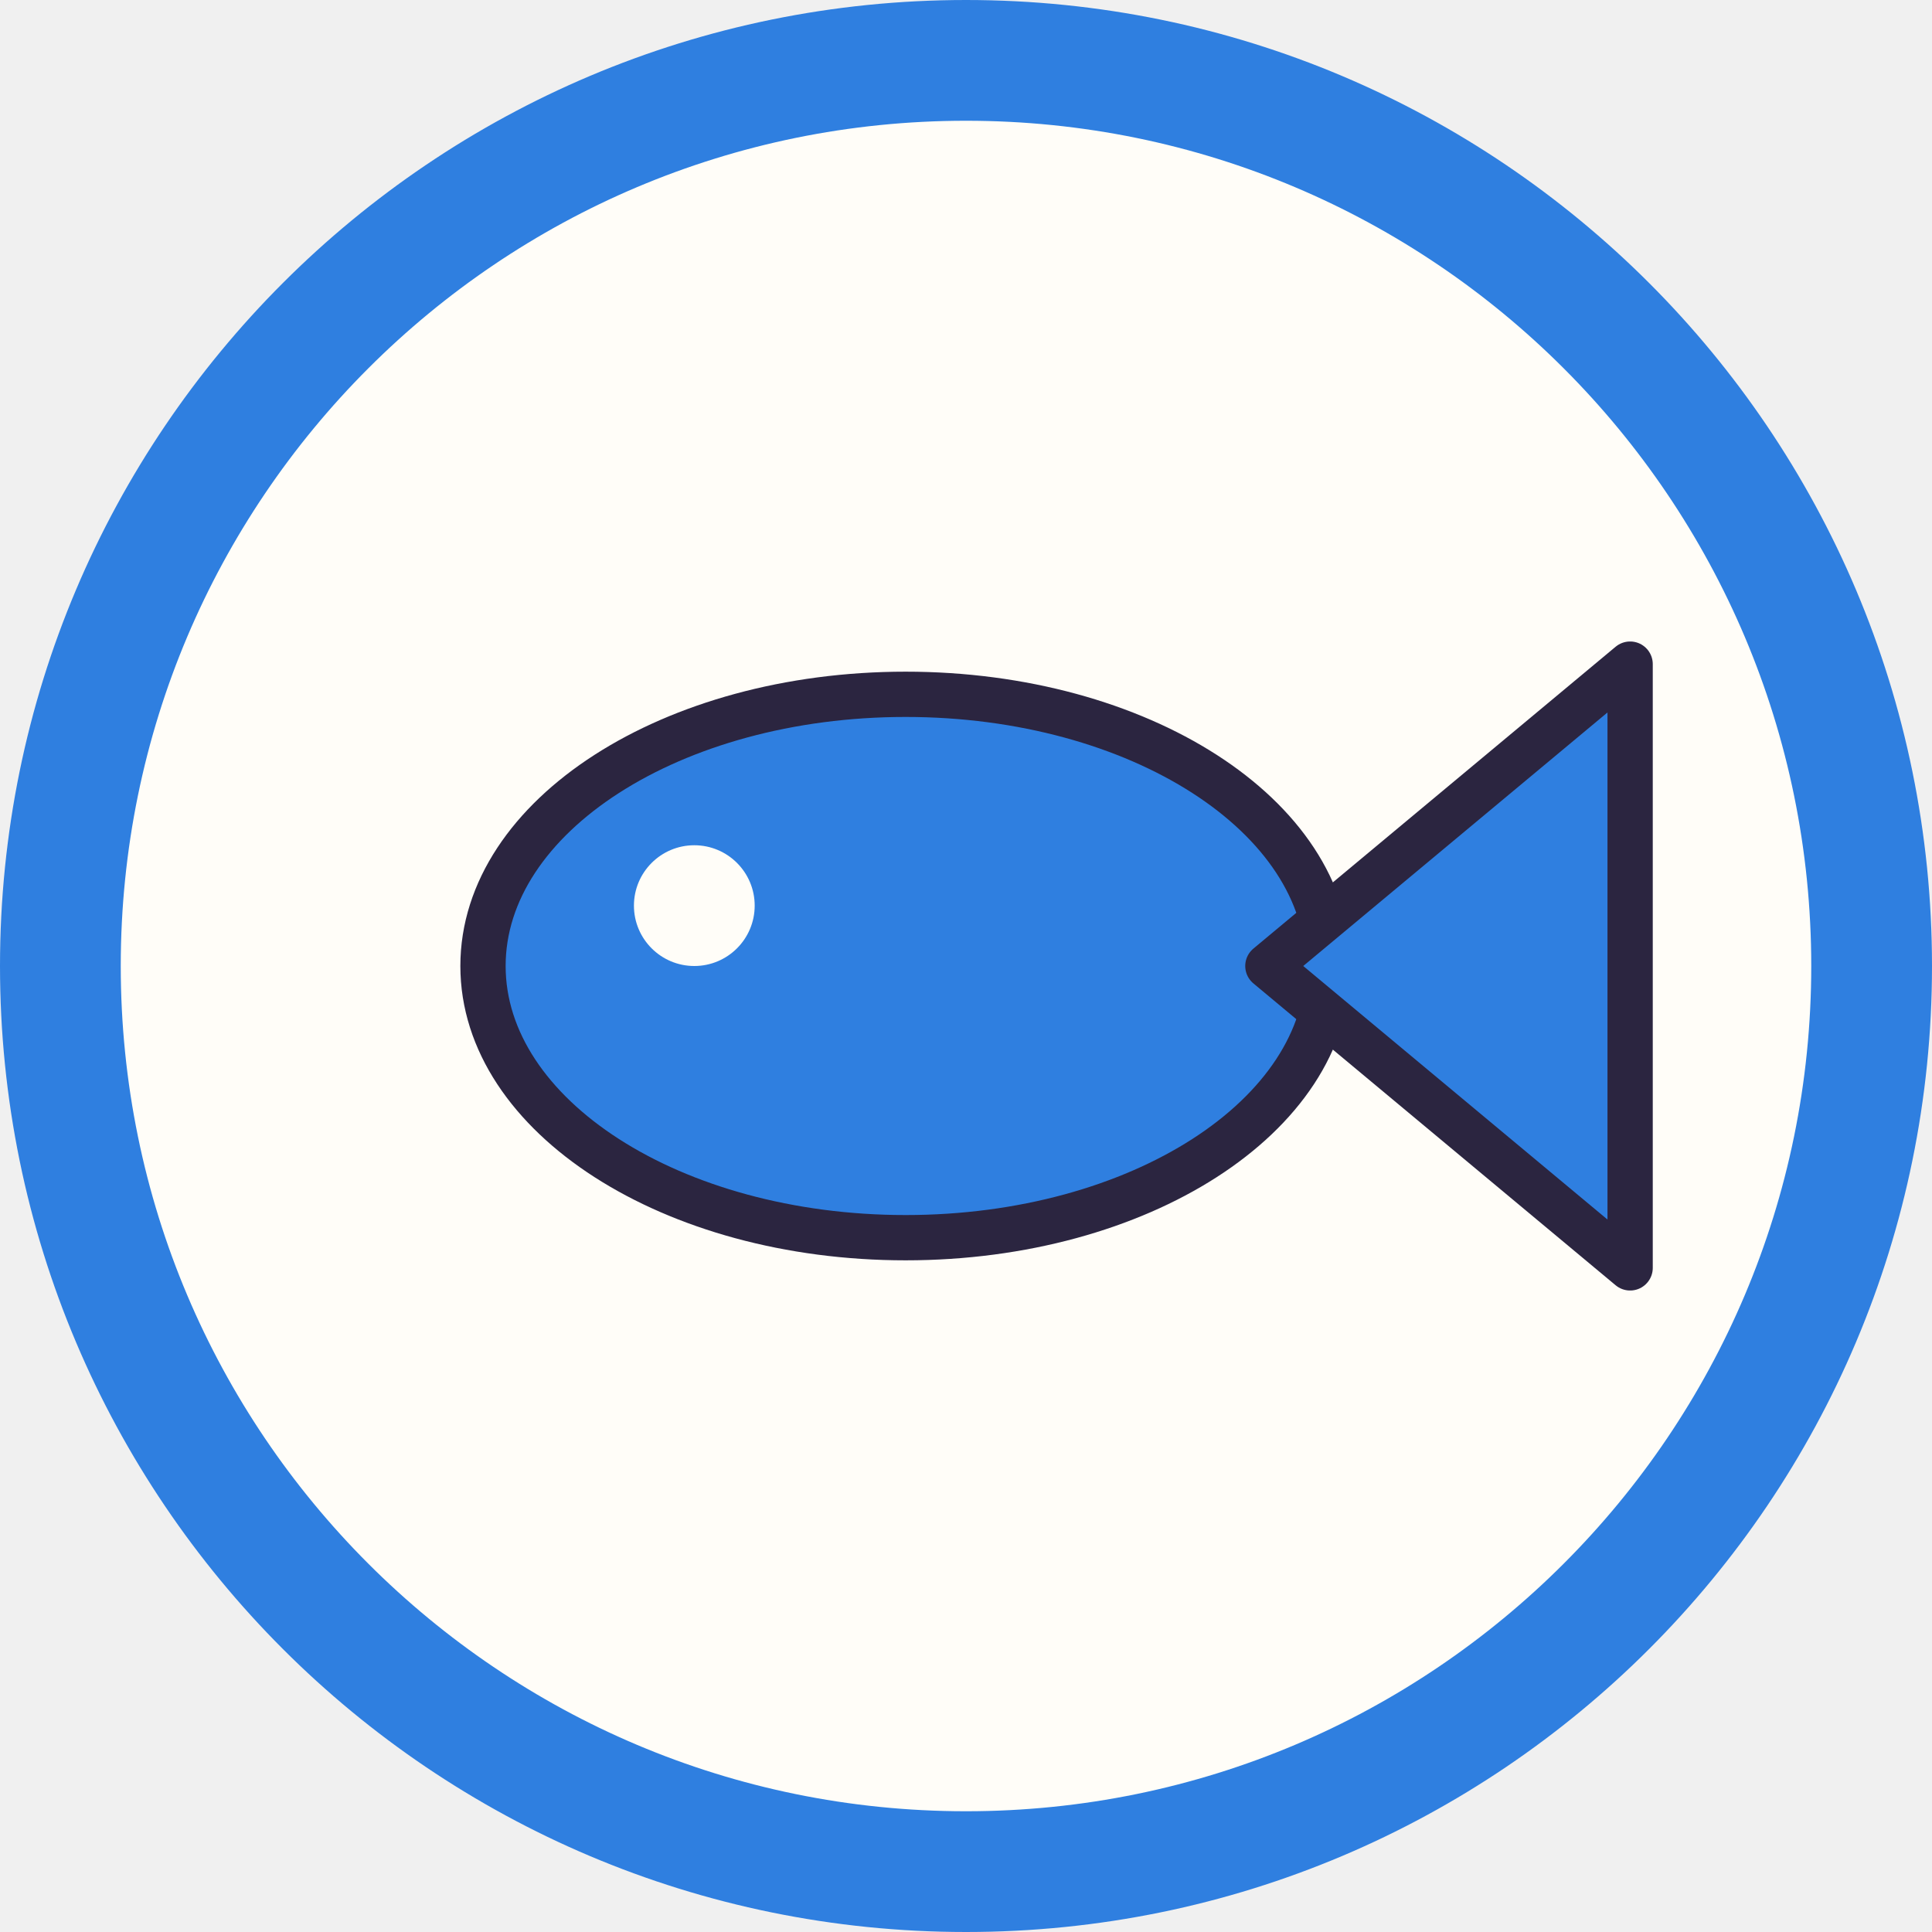
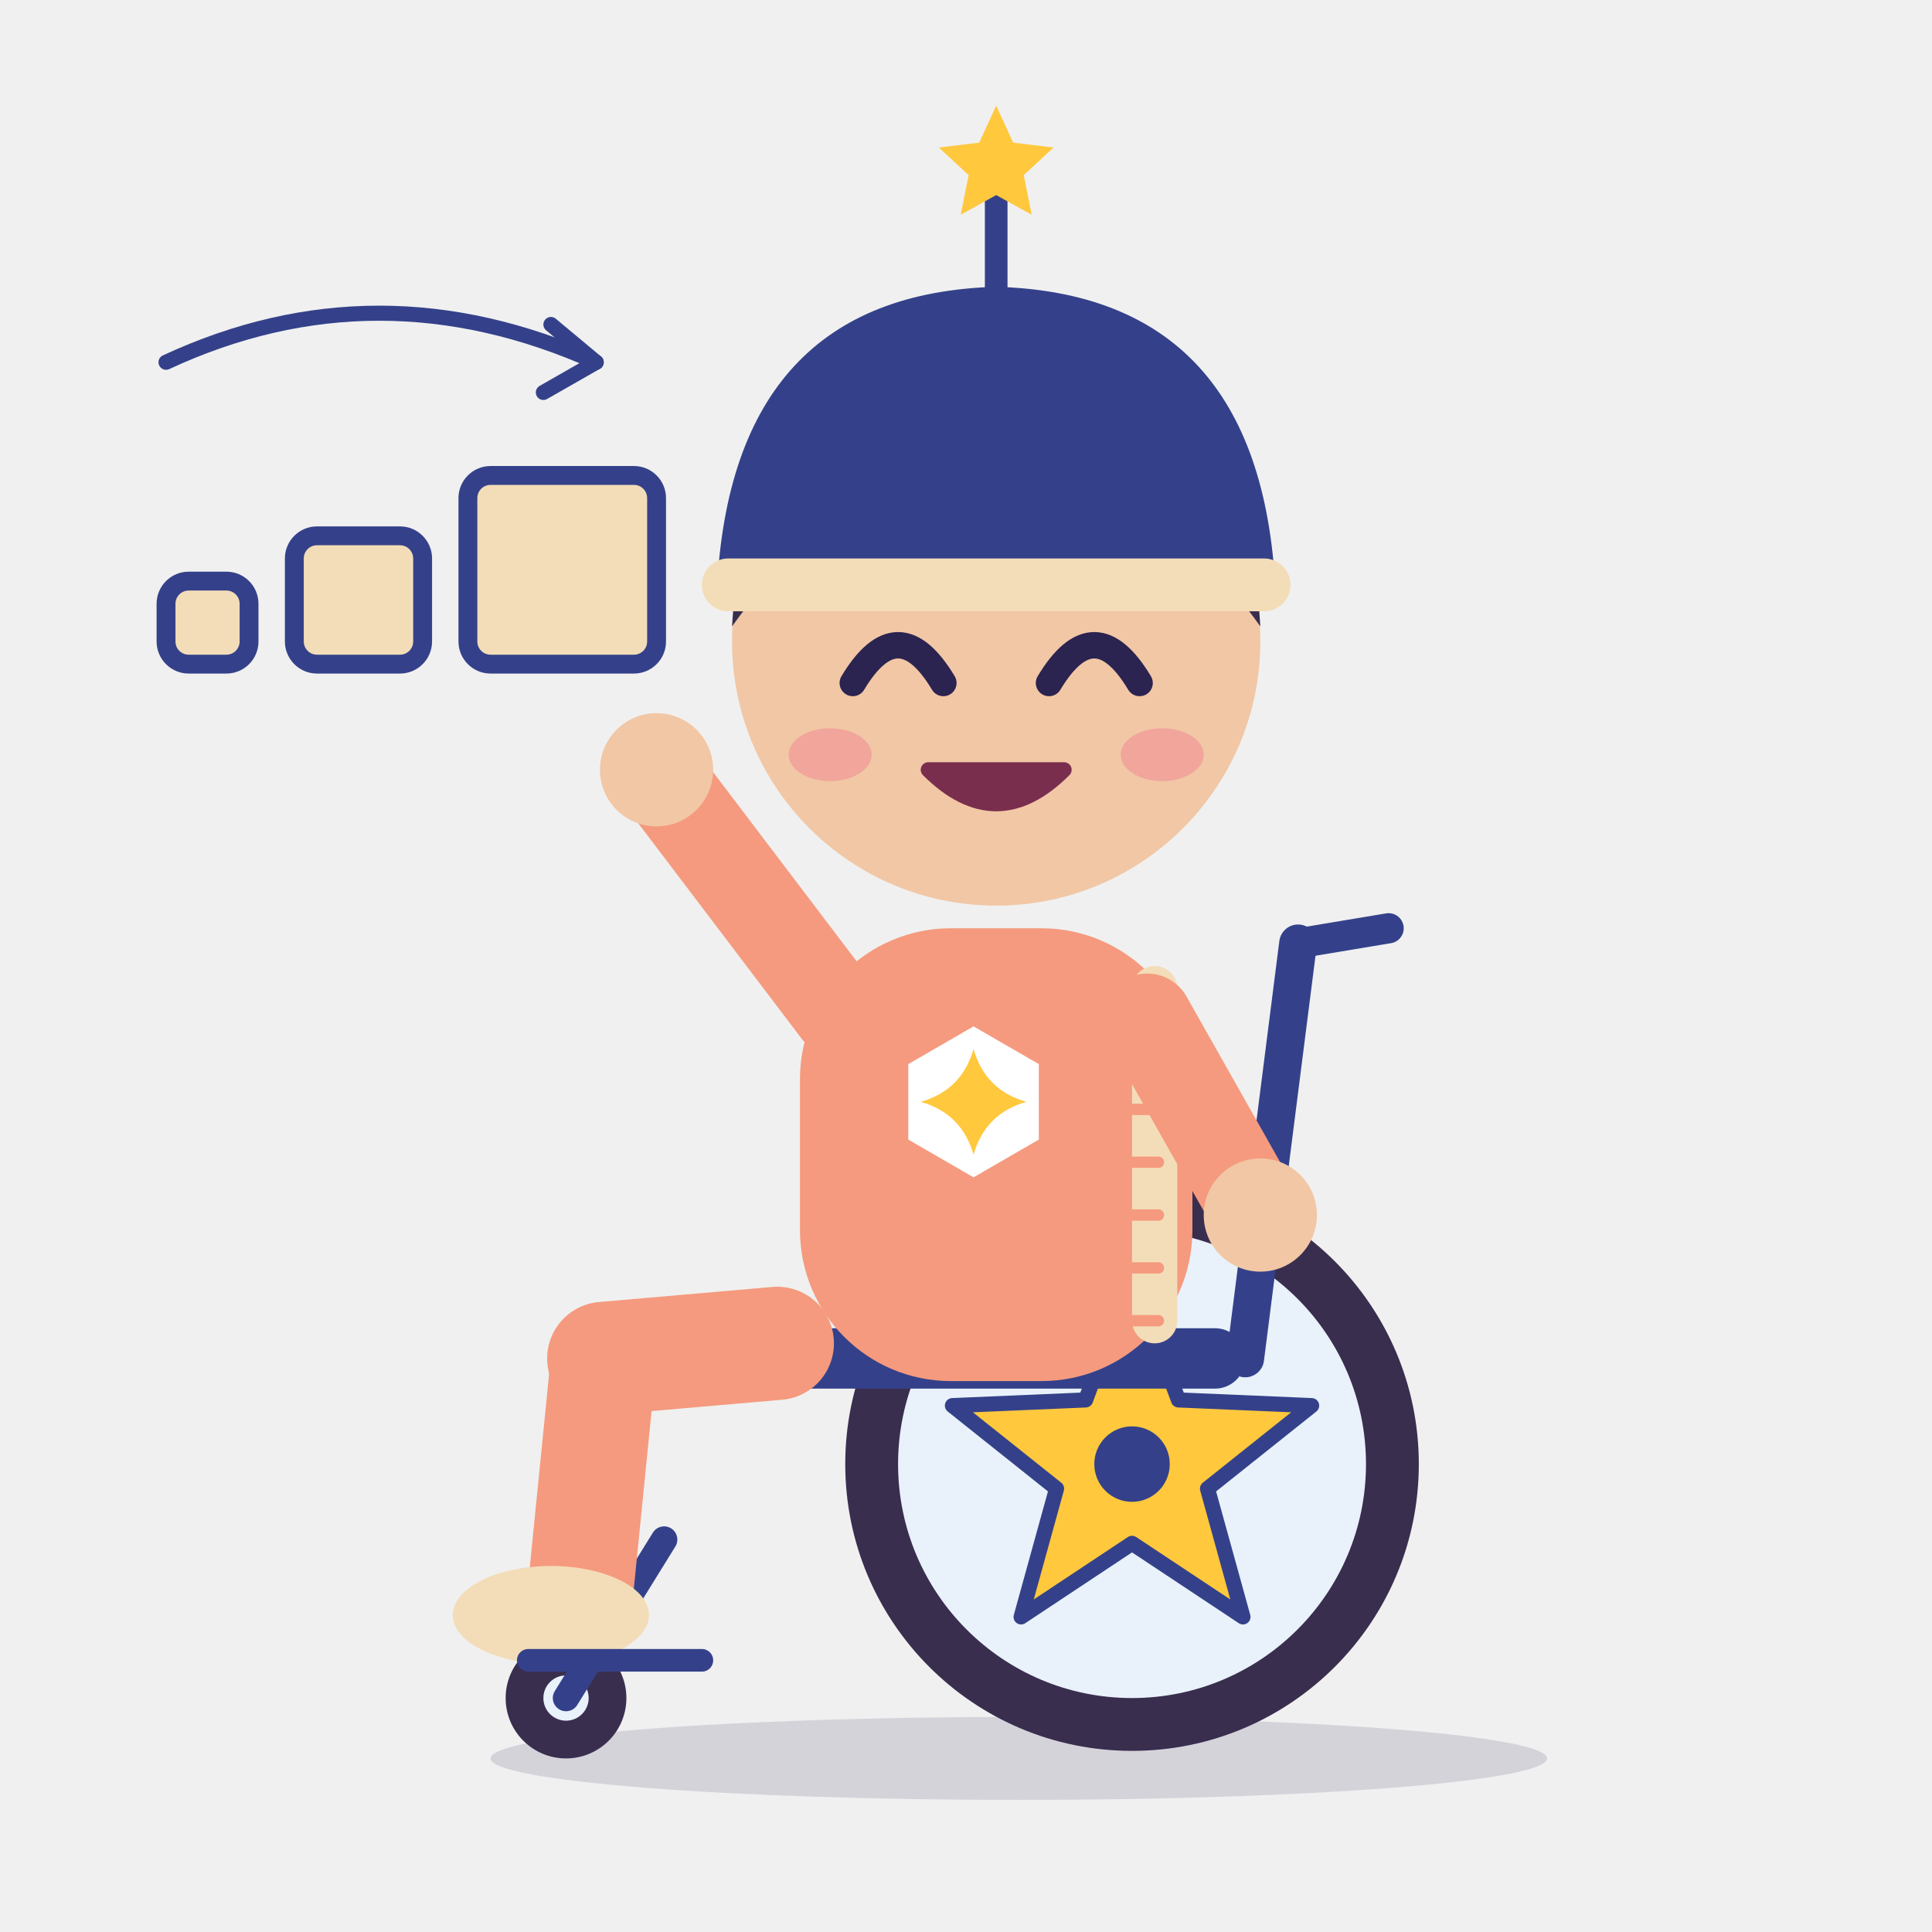
- <svg xmlns="http://www.w3.org/2000/svg" viewBox="0 0 64 64">
-   <circle cx="32" cy="32" r="30" fill="#FFFDF8" stroke="#2F7FE0" stroke-width="4" />
-   <ellipse cx="30" cy="32" rx="14" ry="9" fill="#2F7FE0" stroke="#2B2540" stroke-width="1.5" />
-   <path d="M42 32 L54 22 L54 42 Z" fill="#2F7FE0" stroke="#2B2540" stroke-width="1.5" stroke-linejoin="round" />
-   <circle cx="23" cy="30" r="2" fill="#FFFDF8" />
+ <svg xmlns="http://www.w3.org/2000/svg" viewBox="0 0 512 512" role="img" aria-label="אֵיתָן מְשַׁנֶּה הַגֹּדֶל">
+   <ellipse cx="270" cy="466" rx="140" ry="11" fill="rgba(43,35,80,0.14)" />
+   <circle cx="300" cy="388" r="76" fill="#3A2E4F" />
+   <circle cx="300" cy="388" r="62" fill="#E9F2FA" />
+   <polygon points="300,338 312.3,371 347.6,372.5 320,394.5 329.4,428.5 300,409 270.6,428.5 280,394.5 252.4,372.5 287.7,371" fill="#FFC83D" stroke="#34418A" stroke-width="4" stroke-linejoin="round" />
+   <circle cx="300" cy="388" r="10" fill="#34418A" />
+   <circle cx="150" cy="450" r="16" fill="#3A2E4F" />
+   <circle cx="150" cy="450" r="6" fill="#E9F2FA" />
+   <path d="M150 450 L176 408" stroke="#34418A" stroke-width="7" stroke-linecap="round" fill="none" />
+   <rect x="180" y="352" width="150" height="16" rx="8" fill="#34418A" />
+   <path d="M330 360 L344 250" stroke="#34418A" stroke-width="10" stroke-linecap="round" fill="none" />
+   <path d="M344 250 L368 246" stroke="#34418A" stroke-width="8" stroke-linecap="round" fill="none" />
+   <path d="M206 356 L160 360" stroke="#F59A7E" stroke-width="30" stroke-linecap="round" fill="none" />
+   <path d="M160 360 L154 420" stroke="#F59A7E" stroke-width="28" stroke-linecap="round" fill="none" />
+   <ellipse cx="146" cy="428" rx="26" ry="13" fill="#F3DDB8" />
+   <path d="M140 440 L186 440" stroke="#34418A" stroke-width="6" stroke-linecap="round" fill="none" />
+   <rect x="212" y="246" width="104" height="120" rx="40" fill="#F59A7E" />
+   <rect x="300" y="256" width="12" height="100" rx="6" fill="#F3DDB8" />
+   <path d="M300 266 L307 266" stroke="#F59A7E" stroke-width="3" stroke-linecap="round" fill="none" />
+   <path d="M300 280 L307 280" stroke="#F59A7E" stroke-width="3" stroke-linecap="round" fill="none" />
+   <path d="M300 294 L307 294" stroke="#F59A7E" stroke-width="3" stroke-linecap="round" fill="none" />
+   <path d="M300 308 L307 308" stroke="#F59A7E" stroke-width="3" stroke-linecap="round" fill="none" />
+   <path d="M300 322 L307 322" stroke="#F59A7E" stroke-width="3" stroke-linecap="round" fill="none" />
+   <path d="M300 336 L307 336" stroke="#F59A7E" stroke-width="3" stroke-linecap="round" fill="none" />
+   <path d="M300 350 L307 350" stroke="#F59A7E" stroke-width="3" stroke-linecap="round" fill="none" />
+   <polygon points="275.3,302 258,312 240.7,302 240.7,282 258,272 275.3,282" fill="#FFFFFF" />
+   <path d="M258 278 Q261.1 288.9 272 292 Q261.1 295.1 258 306 Q254.9 295.1 244 292 Q254.9 288.9 258 278 Z" fill="#FFC83D" />
+   <path d="M222 268 L178 210" stroke="#F59A7E" stroke-width="24" stroke-linecap="round" fill="none" />
+   <circle cx="174" cy="204" r="15" fill="#F1C7A5" />
+   <rect x="44" y="154" width="22" height="22" rx="6" fill="#F3DDB8" stroke="#34418A" stroke-width="5" />
+   <rect x="78" y="142" width="34" height="34" rx="6" fill="#F3DDB8" stroke="#34418A" stroke-width="5" />
+   <rect x="124" y="126" width="50" height="50" rx="6" fill="#F3DDB8" stroke="#34418A" stroke-width="5" />
+   <path d="M44 96 Q100 70 158 96" fill="none" stroke="#34418A" stroke-width="4" stroke-linecap="round" stroke-linejoin="round" />
+   <path d="M146 86 L158 96 L144 104" fill="none" stroke="#34418A" stroke-width="4" stroke-linecap="round" stroke-linejoin="round" />
+   <path d="M304 270 L330 316" stroke="#F59A7E" stroke-width="24" stroke-linecap="round" fill="none" />
+   <circle cx="334" cy="322" r="15" fill="#F1C7A5" />
+   <circle cx="264" cy="170" r="70" fill="#F1C7A5" />
+   <path d="M226 181 Q238 161 250 181" fill="none" stroke="#2B2350" stroke-width="7" stroke-linecap="round" stroke-linejoin="round" />
+   <path d="M278 181 Q290 161 302 181" fill="none" stroke="#2B2350" stroke-width="7" stroke-linecap="round" stroke-linejoin="round" />
+   <ellipse cx="220" cy="200" rx="11" ry="7" fill="#F27D8E" opacity="0.45" />
+   <ellipse cx="308" cy="200" rx="11" ry="7" fill="#F27D8E" opacity="0.45" />
+   <path d="M194 166 Q198 96 264 92 Q330 96 334 166 Q304 124 264 126 Q224 124 194 166 Z" fill="#3A2E4F" />
+   <path d="M190 156 Q194 78 264 76 Q334 78 338 156 Z" fill="#34418A" />
+   <rect x="186" y="148" width="156" height="14" rx="7" fill="#F3DDB8" />
+   <path d="M264 76 L264 52" stroke="#34418A" stroke-width="6" stroke-linecap="round" fill="none" />
+   <polygon points="264,28 268.5,37.8 279.2,39.1 271.3,46.4 273.4,56.9 264,51.7 254.6,56.9 256.7,46.4 248.8,39.1 259.5,37.8" fill="#FFC83D" />
+   <path d="M246 204 Q264 222 282 204 Z" fill="#7A2E4E" stroke="#7A2E4E" stroke-width="4" stroke-linecap="round" stroke-linejoin="round" />
</svg>
